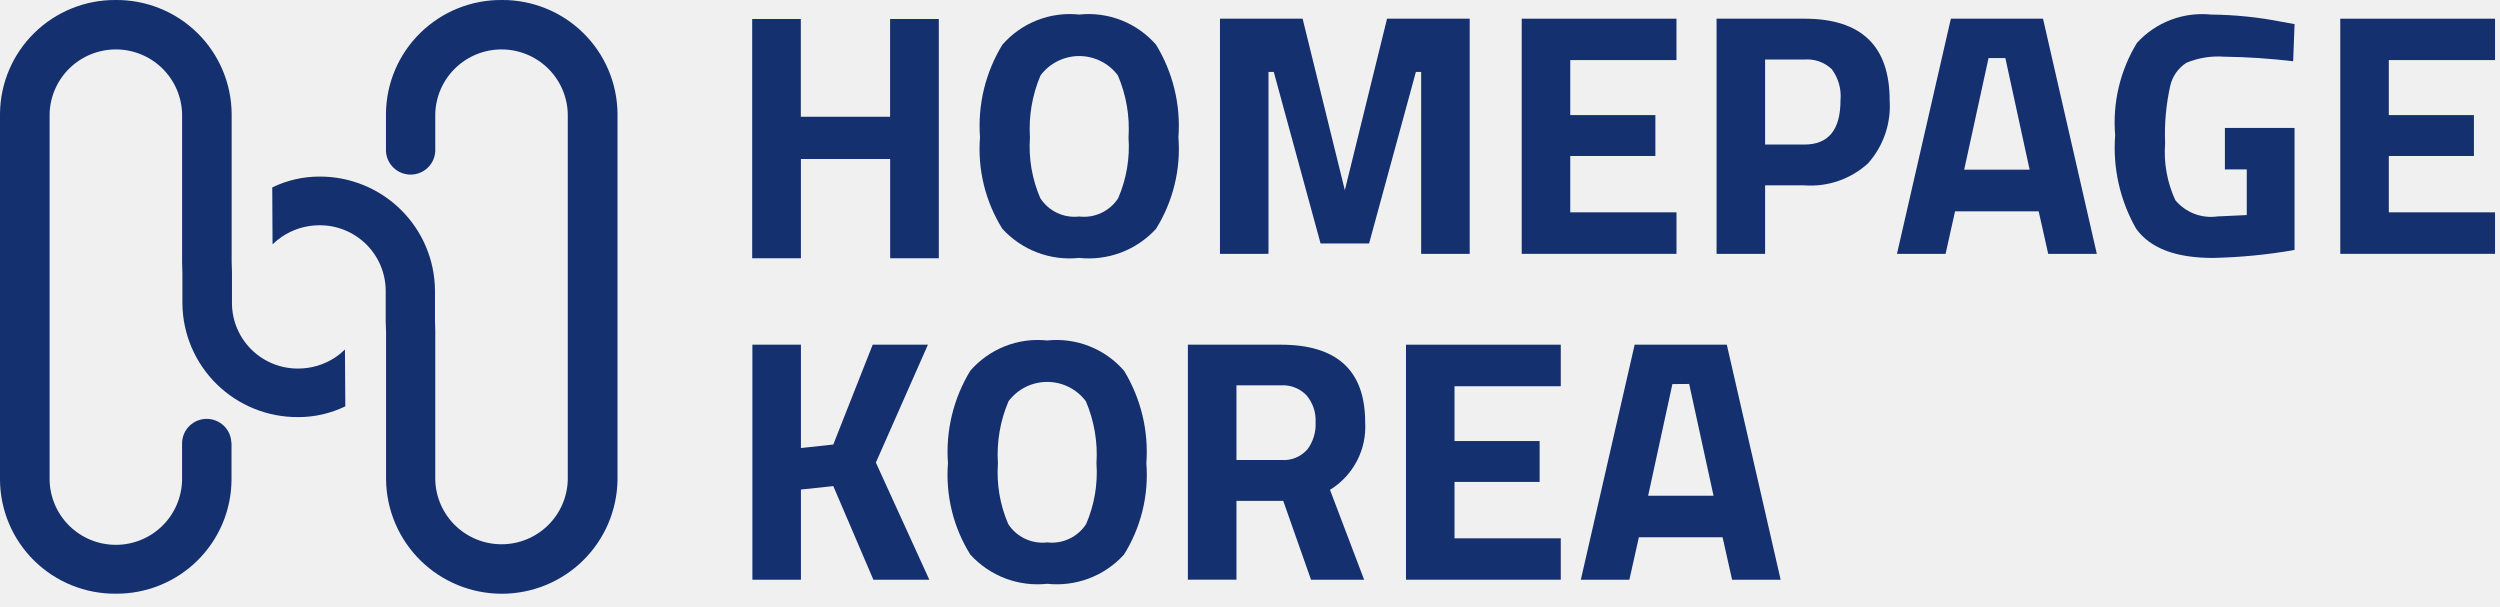
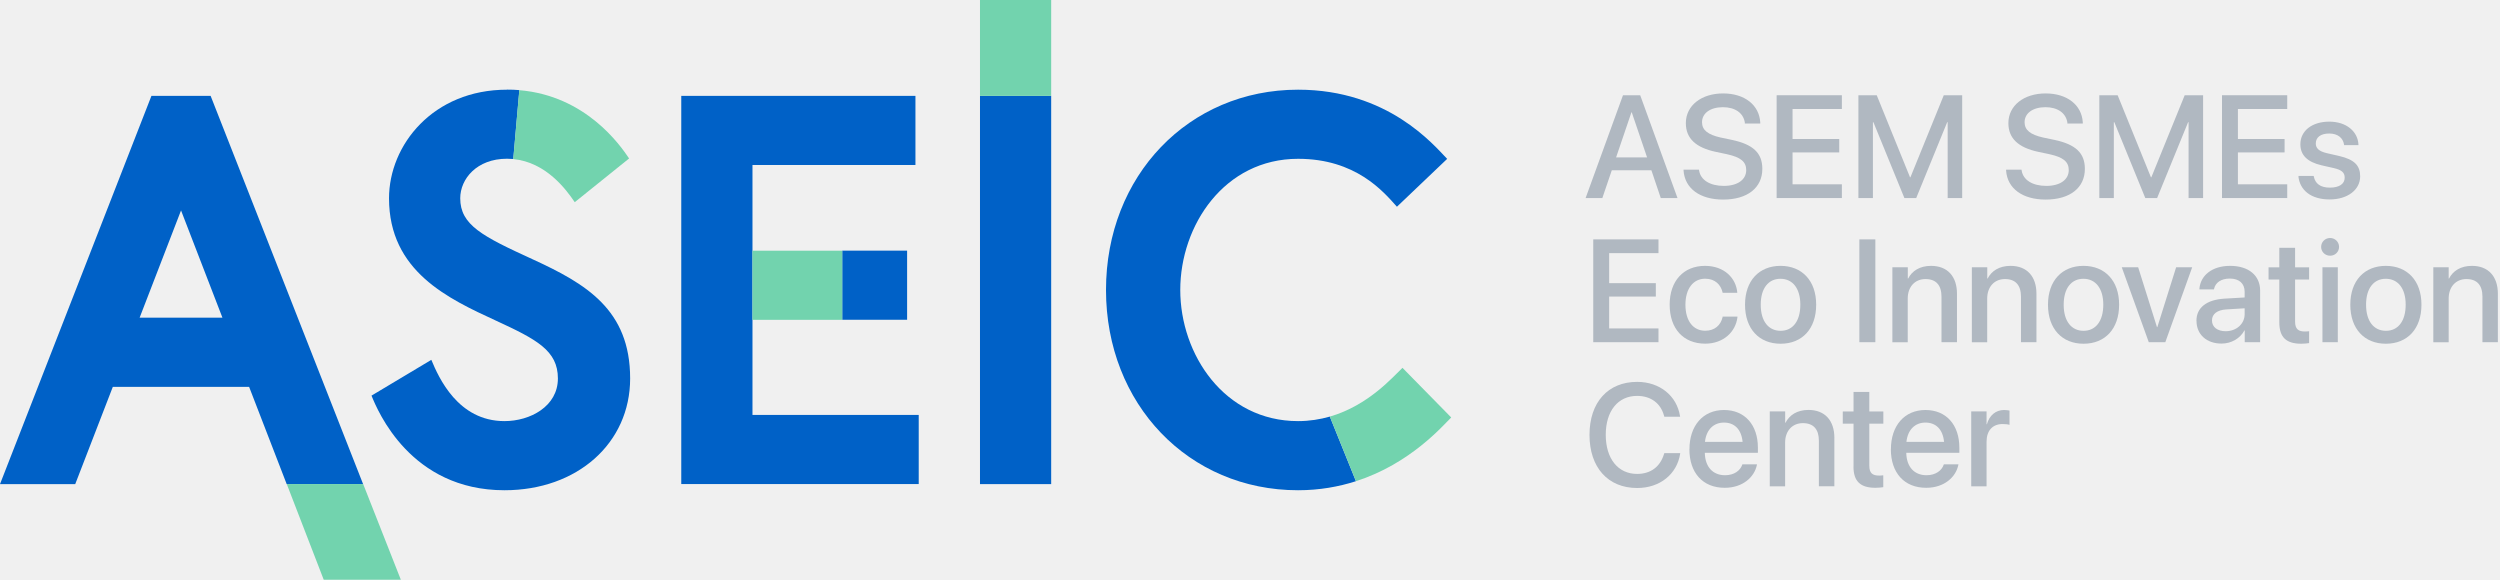
- <svg xmlns="http://www.w3.org/2000/svg" width="165" height="40" viewBox="0 0 165 40" fill="none">
-   <g clip-path="url(#clip0_16_4617)">
-     <path d="M58.746 1.254V7.706H52.854V1.254H49.645V17.045H52.859V10.494H58.751V17.045H61.961V1.254H58.746Z" fill="#14306F" />
-     <path d="M76.3 15.099C75.665 15.795 74.875 16.331 73.994 16.665C73.113 17 72.165 17.122 71.227 17.022C70.29 17.122 69.342 17 68.46 16.666C67.579 16.332 66.789 15.795 66.154 15.099C65.031 13.294 64.514 11.178 64.68 9.059C64.522 6.921 65.037 4.787 66.154 2.955C66.776 2.239 67.562 1.684 68.446 1.337C69.329 0.989 70.284 0.86 71.229 0.96C72.173 0.86 73.127 0.99 74.011 1.337C74.894 1.684 75.68 2.24 76.302 2.955C77.418 4.787 77.934 6.921 77.776 9.059C77.941 11.178 77.423 13.294 76.3 15.099ZM68.662 13.084C68.935 13.504 69.32 13.839 69.774 14.053C70.228 14.266 70.732 14.348 71.23 14.29C71.728 14.348 72.233 14.266 72.687 14.053C73.141 13.839 73.526 13.504 73.799 13.084C74.345 11.821 74.579 10.445 74.483 9.073C74.573 7.671 74.332 6.268 73.78 4.976C73.484 4.58 73.099 4.258 72.656 4.037C72.213 3.815 71.724 3.699 71.228 3.699C70.732 3.699 70.243 3.815 69.8 4.037C69.357 4.258 68.972 4.58 68.675 4.976C68.126 6.269 67.887 7.673 67.976 9.074C67.88 10.447 68.115 11.822 68.662 13.086" fill="#14306F" />
-     <path d="M80.518 16.754V1.234H85.973L88.759 12.555L91.545 1.234H97V16.757H93.796V4.749H93.448L90.36 16.067H87.157L84.069 4.749H83.72V16.753L80.518 16.754Z" fill="#14306F" />
-     <path d="M100.433 16.754V1.234H110.647V3.965H103.637V7.596H109.255V10.295H103.637V14.014H110.648V16.754H100.433Z" fill="#14306F" />
-     <path d="M119.098 12.234H116.497V16.756H113.294V1.234H119.098C122.844 1.234 124.717 3.03 124.717 6.621C124.768 7.374 124.668 8.131 124.422 8.845C124.177 9.56 123.791 10.219 123.288 10.783C122.725 11.296 122.063 11.689 121.343 11.939C120.622 12.188 119.859 12.289 119.098 12.234ZM116.497 9.541H119.082C120.676 9.541 121.473 8.574 121.473 6.625C121.542 5.888 121.335 5.152 120.892 4.559C120.651 4.333 120.365 4.16 120.053 4.051C119.74 3.943 119.408 3.902 119.079 3.93H116.497V9.541Z" fill="#14306F" />
-     <path d="M125.2 16.754L128.757 1.234H134.839L138.391 16.757H135.182L134.553 13.948H129.033L128.408 16.757L125.2 16.754ZM131.243 3.834L129.636 11.199H133.955L132.354 3.831L131.243 3.834Z" fill="#14306F" />
-     <path d="M146.843 11.183V8.443H151.44V16.498C149.661 16.81 147.86 16.985 146.054 17.024C143.592 17.024 141.9 16.378 140.979 15.086C139.916 13.215 139.435 11.07 139.6 8.925C139.422 6.793 139.925 4.66 141.038 2.832C141.65 2.158 142.413 1.638 143.264 1.313C144.115 0.988 145.031 0.868 145.938 0.962C147.505 0.976 149.066 1.136 150.603 1.441L151.442 1.592L151.348 4.042C149.833 3.863 148.309 3.762 146.784 3.741C145.932 3.68 145.078 3.82 144.291 4.149C143.754 4.5 143.375 5.046 143.234 5.671C142.958 6.913 142.845 8.185 142.898 9.456C142.797 10.745 143.029 12.039 143.572 13.213C143.906 13.614 144.337 13.923 144.825 14.111C145.313 14.299 145.84 14.358 146.358 14.284L148.286 14.194V11.18L146.843 11.183Z" fill="#14306F" />
-     <path d="M154.458 16.754V1.234H164.672V3.965H157.661V7.596H163.279V10.295H157.661V14.014H164.672V16.754H154.458Z" fill="#14306F" />
-     <path d="M52.861 38.261H49.658V22.749H52.861V29.57L54.997 29.338L57.599 22.748H61.243L57.807 30.53L61.335 38.261H57.643L54.997 32.082L52.861 32.31V38.261Z" fill="#14306F" />
-     <path d="M74.185 36.601C73.552 37.299 72.762 37.837 71.88 38.173C70.998 38.508 70.049 38.631 69.111 38.531C68.173 38.631 67.224 38.508 66.343 38.173C65.462 37.837 64.672 37.298 64.039 36.601C62.917 34.799 62.401 32.687 62.566 30.573C62.409 28.435 62.924 26.301 64.039 24.469C64.661 23.753 65.447 23.197 66.33 22.849C67.213 22.501 68.168 22.371 69.112 22.471C70.057 22.371 71.012 22.501 71.895 22.849C72.779 23.197 73.565 23.752 74.187 24.469C75.302 26.301 75.817 28.435 75.66 30.573C75.825 32.687 75.307 34.799 74.185 36.601ZM66.546 34.593C66.819 35.013 67.204 35.348 67.658 35.56C68.111 35.773 68.616 35.856 69.114 35.799C69.612 35.856 70.116 35.773 70.57 35.56C71.023 35.348 71.409 35.013 71.682 34.593C72.229 33.33 72.464 31.954 72.367 30.582C72.458 29.18 72.219 27.777 71.668 26.484C71.372 26.087 70.987 25.765 70.543 25.543C70.1 25.321 69.611 25.206 69.115 25.206C68.618 25.206 68.129 25.321 67.686 25.543C67.243 25.765 66.857 26.087 66.561 26.484C66.011 27.777 65.772 29.18 65.863 30.582C65.766 31.954 65.999 33.33 66.546 34.593Z" fill="#14306F" />
-     <path d="M81.606 33.057V38.26H78.4V22.749H84.531C88.243 22.749 90.1 24.453 90.101 27.861C90.157 28.746 89.97 29.629 89.561 30.416C89.152 31.203 88.536 31.865 87.779 32.329L90.032 38.261H86.527L84.694 33.057H81.606ZM86.273 29.683C86.665 29.164 86.862 28.524 86.829 27.875C86.864 27.227 86.651 26.591 86.234 26.095C86.016 25.866 85.751 25.688 85.457 25.574C85.162 25.459 84.846 25.411 84.531 25.433H81.606V30.36H84.578C84.894 30.384 85.212 30.334 85.506 30.215C85.8 30.097 86.062 29.912 86.273 29.675" fill="#14306F" />
-     <path d="M92.795 38.261V22.749H103.011V25.492H95.998V29.109H101.615V31.806H95.998V35.529H103.011V38.261H92.795Z" fill="#14306F" />
-     <path d="M104.335 38.261L107.887 22.749H113.969L117.522 38.261H114.318L113.69 35.458H108.165L107.539 38.261H104.335ZM110.378 25.349L108.777 32.717H113.093L111.485 25.341L110.378 25.349Z" fill="#14306F" />
-     <path d="M0 7.51V31.679C0.016 33.684 0.829 35.602 2.261 37.009C3.694 38.416 5.628 39.199 7.638 39.184C9.649 39.199 11.584 38.417 13.017 37.01C14.45 35.602 15.264 33.685 15.28 31.679V29.219H15.269C15.256 28.797 15.079 28.397 14.776 28.104C14.472 27.81 14.066 27.645 13.643 27.645C13.22 27.645 12.814 27.81 12.51 28.104C12.207 28.397 12.03 28.797 12.017 29.219V29.237V29.252V31.679C11.995 32.821 11.525 33.91 10.708 34.71C9.89 35.511 8.791 35.959 7.645 35.959C6.5 35.959 5.4 35.511 4.583 34.71C3.765 33.91 3.295 32.821 3.274 31.679V7.51C3.304 6.373 3.778 5.293 4.594 4.499C5.411 3.706 6.506 3.262 7.646 3.262C8.786 3.262 9.881 3.706 10.698 4.499C11.514 5.293 11.988 6.373 12.018 7.51V17.352L12.038 18.014V20.023C12.054 22.029 12.868 23.946 14.301 25.354C15.734 26.761 17.668 27.543 19.679 27.528C20.757 27.532 21.822 27.289 22.791 26.818L22.767 23.066C22.578 23.252 22.372 23.421 22.152 23.571C21.422 24.063 20.561 24.325 19.679 24.324C18.529 24.333 17.423 23.885 16.604 23.08C15.785 22.276 15.319 21.179 15.31 20.032V17.963L15.289 17.297V7.51C15.281 6.516 15.077 5.533 14.688 4.617C14.3 3.701 13.734 2.871 13.024 2.174C12.313 1.476 11.472 0.925 10.548 0.553C9.624 0.18 8.635 -0.008 7.638 0C5.627 -0.014 3.693 0.769 2.261 2.178C0.828 3.586 0.015 5.504 0 7.51Z" fill="#14306F" />
-     <path d="M33.113 0C31.102 -0.014 29.167 0.769 27.735 2.177C26.302 3.585 25.489 5.504 25.474 7.51V9.969C25.492 10.388 25.672 10.783 25.975 11.073C26.278 11.362 26.681 11.524 27.101 11.524C27.521 11.524 27.925 11.362 28.228 11.073C28.531 10.783 28.71 10.388 28.728 9.969V9.947V9.932V7.51C28.758 6.373 29.232 5.293 30.049 4.499C30.866 3.706 31.96 3.262 33.101 3.262C34.241 3.262 35.336 3.706 36.152 4.499C36.969 5.293 37.443 6.373 37.473 7.51V31.674C37.443 32.811 36.969 33.891 36.152 34.685C35.336 35.478 34.241 35.922 33.101 35.922C31.96 35.922 30.866 35.478 30.049 34.685C29.232 33.891 28.758 32.811 28.728 31.674V21.834L28.709 21.173V19.166C28.693 17.16 27.881 15.243 26.449 13.835C25.018 12.426 23.085 11.642 21.075 11.654C19.998 11.655 18.936 11.899 17.969 12.37L17.988 16.126C18.18 15.94 18.387 15.771 18.608 15.621C19.338 15.13 20.199 14.868 21.079 14.867C22.231 14.859 23.338 15.307 24.159 16.113C24.98 16.919 25.446 18.017 25.456 19.166V21.229L25.48 21.89V31.674C25.509 33.676 26.326 35.587 27.755 36.993C29.184 38.398 31.111 39.187 33.118 39.187C35.125 39.187 37.052 38.398 38.481 36.993C39.91 35.587 40.727 33.676 40.756 31.674V7.51C40.748 6.516 40.545 5.534 40.157 4.618C39.769 3.703 39.203 2.873 38.494 2.176C37.784 1.478 36.944 0.927 36.02 0.554C35.097 0.181 34.109 -0.008 33.113 0Z" fill="#14306F" />
+ <svg xmlns="http://www.w3.org/2000/svg" width="207" height="48" viewBox="0 0 207 48" fill="none">
+   <g clip-path="url(#clip0_785_1779)">
+     <g clip-path="url(#clip1_785_1779)">
+       <path d="M87.038 7.938H81.143V40.085H87.038V7.938Z" fill="#0061C7" />
+       <path d="M11.561 26.304H18.418L14.99 17.423L11.561 26.304ZM17.44 7.938L30.065 40.085H23.738L20.627 32.033H9.341L6.229 40.085H0L12.539 7.938H17.446H17.44Z" fill="#0061C7" />
+       <path d="M62.305 13.661H75.799V7.938H56.409V40.08H76.07V34.356H62.305V13.661Z" fill="#0061C7" />
+       <path d="M75.109 20.753H69.737V26.476H75.109V20.753Z" fill="#0061C7" />
+       <path d="M41.978 7.426C35.863 7.426 32.211 11.999 32.211 16.422C32.211 22.467 37.123 24.733 41.069 26.551C44.434 28.104 46.194 29.024 46.194 31.337C46.194 33.649 43.899 34.868 41.771 34.868C37.911 34.868 36.324 31.256 35.714 29.795L30.761 32.757C31.273 34.023 33.994 40.592 41.771 40.592C47.799 40.592 52.176 36.697 52.176 31.337C52.176 25.631 48.512 23.491 44.083 21.46C39.941 19.562 38.107 18.631 38.107 16.416C38.107 14.829 39.464 13.143 41.978 13.143C42.156 13.143 42.329 13.155 42.501 13.166L43.002 7.46C42.668 7.432 42.329 7.42 41.978 7.42V7.426Z" fill="#0061C7" />
+       <path d="M107.481 34.868C101.378 34.868 97.726 29.346 97.726 24.009C97.726 18.671 101.372 13.149 107.481 13.149C112.255 13.149 114.533 15.847 115.666 17.118L119.825 13.155C118.714 12.01 114.935 7.426 107.481 7.426C98.416 7.426 91.577 14.558 91.577 24.009C91.577 33.459 98.416 40.592 107.481 40.592C109.258 40.592 110.857 40.298 112.272 39.844L110.11 34.494C109.304 34.724 108.43 34.868 107.481 34.868Z" fill="#0061C7" />
+       <path d="M87.038 0H81.143V7.938H87.038V0Z" fill="#72D3AE" />
+       <path d="M69.737 20.759H62.305V26.482H69.737V20.759Z" fill="#72D3AE" />
+       <path d="M30.071 40.08L33.189 48H26.804L23.744 40.08H30.071Z" fill="#72D3AE" />
+       <path d="M47.586 16.744L52.09 13.12C51.348 12.016 48.506 7.926 42.996 7.466L42.495 13.172C45.205 13.431 46.873 15.68 47.586 16.738V16.744Z" fill="#72D3AE" />
+       <path d="M120.158 34.563L116.126 30.457C115.372 31.158 113.336 33.563 110.109 34.494L112.272 39.844C116.793 38.389 119.462 35.248 120.164 34.563H120.158Z" fill="#72D3AE" />
+       <path d="M134.383 7.886H135.809L138.898 16.399H137.512L136.735 14.098H133.457L132.674 16.399H131.288L134.383 7.886ZM133.813 13.034H136.379L135.107 9.295H135.084L133.813 13.034Z" fill="#B0B8C1" />
+       <path d="M139.398 14.133V14.046H140.675L140.687 14.121C140.808 14.903 141.59 15.392 142.729 15.392C143.868 15.392 144.587 14.88 144.587 14.081C144.587 13.39 144.121 13.017 142.993 12.769L142.067 12.574C140.399 12.217 139.588 11.452 139.588 10.193C139.588 8.737 140.877 7.736 142.671 7.736C144.466 7.736 145.662 8.703 145.749 10.129V10.227H144.472V10.146C144.351 9.358 143.666 8.875 142.654 8.875C141.596 8.881 140.928 9.381 140.928 10.123C140.928 10.768 141.412 11.153 142.476 11.389L143.407 11.584C145.162 11.958 145.921 12.671 145.921 13.983C145.921 15.542 144.696 16.525 142.677 16.525C140.767 16.525 139.502 15.617 139.398 14.121V14.133Z" fill="#B0B8C1" />
+       <path d="M147.106 7.886H152.507V9.025H148.423V11.51H152.288V12.62H148.423V15.26H152.507V16.399H147.106V7.886Z" fill="#B0B8C1" />
+       <path d="M153.864 7.886H155.394L158.15 14.679H158.184L160.945 7.886H162.469V16.399H161.267V10.118H161.227L158.662 16.399H157.684L155.118 10.118H155.078V16.399H153.876V7.886H153.864Z" fill="#B0B8C1" />
+       <path d="M166.105 14.133V14.046H167.382L167.393 14.121C167.514 14.903 168.296 15.392 169.435 15.392C170.574 15.392 171.293 14.88 171.293 14.081C171.293 13.39 170.827 13.017 169.7 12.769L168.774 12.574C167.105 12.217 166.294 11.452 166.294 10.193C166.294 8.737 167.583 7.736 169.378 7.736C171.172 7.736 172.369 8.703 172.455 10.129V10.227H171.178V10.146C171.057 9.358 170.373 8.875 169.36 8.875C168.302 8.881 167.635 9.381 167.635 10.123C167.635 10.768 168.118 11.153 169.182 11.389L170.114 11.584C171.868 11.958 172.627 12.671 172.627 13.983C172.627 15.542 171.402 16.525 169.383 16.525C167.474 16.525 166.208 15.617 166.105 14.121V14.133Z" fill="#B0B8C1" />
+       <path d="M173.812 7.886H175.342L178.097 14.679H178.132L180.893 7.886H182.417V16.399H181.215V10.118H181.175L178.609 16.399H177.631L175.066 10.118H175.026V16.399H173.824V7.886H173.812Z" fill="#B0B8C1" />
+       <path d="M183.982 7.886H189.383V9.025H185.299V11.51H189.164V12.62H185.299V15.26H189.383V16.399H183.982V7.886Z" fill="#B0B8C1" />
+       <path d="M190.32 14.621V14.57H191.574L191.586 14.627C191.706 15.202 192.126 15.536 192.914 15.536C193.702 15.536 194.14 15.22 194.14 14.713C194.14 14.305 193.915 14.075 193.248 13.92L192.236 13.69C191.057 13.419 190.47 12.85 190.47 11.947C190.47 10.831 191.436 10.072 192.863 10.072C194.289 10.072 195.215 10.888 195.278 11.947V12.016H194.088V11.976C194.007 11.435 193.582 11.055 192.863 11.055C192.144 11.055 191.747 11.377 191.747 11.878C191.747 12.269 192 12.528 192.667 12.683L193.674 12.913C194.945 13.207 195.422 13.707 195.422 14.598C195.422 15.737 194.358 16.514 192.897 16.514C191.344 16.514 190.435 15.749 190.309 14.616L190.32 14.621Z" fill="#B0B8C1" />
+       <path d="M131.921 19.821H137.322V20.96H133.238V23.445H137.103V24.555H133.238V27.195H137.322V28.334H131.921V19.821Z" fill="#B0B8C1" />
+       <path d="M138.248 25.228C138.248 23.255 139.404 22.013 141.176 22.013C142.775 22.013 143.741 23.037 143.845 24.204V24.244H142.637L142.625 24.198C142.487 23.589 142.016 23.077 141.187 23.077C140.198 23.077 139.554 23.905 139.554 25.228C139.554 26.591 140.209 27.385 141.193 27.385C141.975 27.385 142.476 26.931 142.631 26.258V26.212H143.862V26.252C143.718 27.494 142.683 28.455 141.193 28.455C139.381 28.455 138.248 27.212 138.248 25.222V25.228Z" fill="#B0B8C1" />
+       <path d="M144.489 25.234V25.222C144.489 23.238 145.662 22.013 147.428 22.013C149.194 22.013 150.379 23.232 150.379 25.222V25.234C150.379 27.235 149.211 28.461 147.434 28.461C145.656 28.461 144.489 27.23 144.489 25.234ZM149.067 25.234V25.222C149.067 23.865 148.417 23.083 147.422 23.083C146.427 23.083 145.789 23.865 145.789 25.222V25.234C145.789 26.608 146.439 27.391 147.434 27.391C148.429 27.391 149.067 26.603 149.067 25.234Z" fill="#B0B8C1" />
+       <path d="M153.956 19.821H155.279V28.334H153.956V19.821Z" fill="#B0B8C1" />
+       <path d="M156.694 22.128H157.966V23.065H157.994C158.316 22.433 158.955 22.013 159.892 22.013C161.256 22.013 162.038 22.893 162.038 24.319V28.334H160.755V24.561C160.755 23.629 160.318 23.106 159.432 23.106C158.547 23.106 157.96 23.756 157.96 24.722V28.34H156.689V22.134L156.694 22.128Z" fill="#B0B8C1" />
+       <path d="M163.275 22.128H164.546V23.065H164.575C164.897 22.433 165.535 22.013 166.473 22.013C167.836 22.013 168.618 22.893 168.618 24.319V28.334H167.336V24.561C167.336 23.629 166.898 23.106 166.013 23.106C165.127 23.106 164.54 23.756 164.54 24.722V28.34H163.269V22.134L163.275 22.128Z" fill="#B0B8C1" />
+       <path d="M169.573 25.234V25.222C169.573 23.238 170.746 22.013 172.512 22.013C174.278 22.013 175.463 23.232 175.463 25.222V25.234C175.463 27.235 174.295 28.461 172.518 28.461C170.741 28.461 169.573 27.23 169.573 25.234ZM174.152 25.234V25.222C174.152 23.865 173.502 23.083 172.507 23.083C171.511 23.083 170.873 23.865 170.873 25.222V25.234C170.873 26.608 171.523 27.391 172.518 27.391C173.513 27.391 174.152 26.603 174.152 25.234Z" fill="#B0B8C1" />
+       <path d="M175.682 22.128H177.039L178.598 27.086H178.627L180.185 22.128H181.514L179.288 28.334H177.919L175.682 22.128Z" fill="#B0B8C1" />
+       <path d="M181.865 26.568V26.557C181.865 25.475 182.705 24.82 184.171 24.728L185.857 24.63V24.164C185.857 23.479 185.414 23.065 184.626 23.065C183.89 23.065 183.435 23.416 183.326 23.911L183.314 23.963H182.112V23.899C182.204 22.829 183.13 22.013 184.66 22.013C186.19 22.013 187.139 22.812 187.139 24.06V28.334H185.863V27.356H185.84C185.483 28.023 184.758 28.449 183.941 28.449C182.705 28.449 181.871 27.69 181.871 26.574L181.865 26.568ZM184.281 27.425C185.178 27.425 185.857 26.816 185.857 26.01V25.527L184.344 25.619C183.579 25.665 183.153 26.005 183.153 26.528V26.54C183.153 27.08 183.602 27.425 184.287 27.425H184.281Z" fill="#B0B8C1" />
+       <path d="M188.727 26.701V23.146H187.836V22.134H188.727V20.517H190.033V22.134H191.195V23.146H190.033V26.626C190.033 27.259 190.315 27.448 190.855 27.448C190.993 27.448 191.103 27.437 191.195 27.425V28.409C191.045 28.432 190.804 28.461 190.545 28.461C189.32 28.461 188.727 27.943 188.727 26.701Z" fill="#B0B8C1" />
+       <path d="M192.19 20.442C192.19 20.034 192.518 19.706 192.932 19.706C193.346 19.706 193.674 20.034 193.674 20.442C193.674 20.851 193.352 21.173 192.932 21.173C192.512 21.173 192.19 20.845 192.19 20.442ZM192.299 22.128H193.57V28.334H192.299V22.128Z" fill="#B0B8C1" />
+       <path d="M194.606 25.234V25.222C194.606 23.238 195.779 22.013 197.545 22.013C199.311 22.013 200.496 23.232 200.496 25.222V25.234C200.496 27.235 199.328 28.461 197.551 28.461C195.773 28.461 194.606 27.23 194.606 25.234ZM199.19 25.234V25.222C199.19 23.865 198.54 23.083 197.545 23.083C196.55 23.083 195.911 23.865 195.911 25.222V25.234C195.911 26.608 196.561 27.391 197.556 27.391C198.551 27.391 199.19 26.603 199.19 25.234Z" fill="#B0B8C1" />
+       <path d="M201.479 22.128H202.75V23.065H202.779C203.101 22.433 203.74 22.013 204.677 22.013C206.04 22.013 206.823 22.893 206.823 24.319V28.334H205.546V24.561C205.546 23.629 205.109 23.106 204.223 23.106C203.337 23.106 202.75 23.756 202.75 24.722V28.34H201.479V22.134V22.128Z" fill="#B0B8C1" />
+       <path d="M131.61 36.013C131.61 33.304 133.146 31.619 135.556 31.619C137.431 31.619 138.84 32.775 139.105 34.454L139.117 34.506H137.805L137.771 34.385C137.489 33.39 136.695 32.78 135.55 32.78C133.969 32.78 132.956 34.029 132.956 36.001C132.956 37.98 133.974 39.24 135.55 39.24C136.683 39.24 137.466 38.647 137.788 37.572L137.805 37.52H139.117V37.578C138.846 39.269 137.437 40.407 135.556 40.407C133.146 40.407 131.61 38.711 131.61 36.007V36.013Z" fill="#B0B8C1" />
+       <path d="M139.887 37.192C139.887 35.248 141.009 33.948 142.746 33.948C144.483 33.948 145.553 35.196 145.553 37.06V37.491H141.158C141.181 38.665 141.826 39.349 142.838 39.349C143.591 39.349 144.092 38.958 144.253 38.492L144.27 38.446H145.478L145.467 38.509C145.265 39.493 144.31 40.39 142.809 40.39C140.986 40.39 139.881 39.148 139.881 37.186L139.887 37.192ZM141.176 36.588H144.287C144.184 35.513 143.58 34.989 142.746 34.989C141.912 34.989 141.285 35.547 141.17 36.588H141.176Z" fill="#B0B8C1" />
+       <path d="M146.542 34.063H147.813V35.001H147.842C148.164 34.368 148.803 33.942 149.74 33.942C151.104 33.942 151.886 34.822 151.886 36.249V40.264H150.603V36.49C150.603 35.559 150.166 35.035 149.28 35.035C148.394 35.035 147.808 35.685 147.808 36.651V40.269H146.536V34.063H146.542Z" fill="#B0B8C1" />
+       <path d="M153.473 38.636V35.081H152.582V34.069H153.473V32.453H154.779V34.069H155.941V35.081H154.779V38.561C154.779 39.194 155.061 39.378 155.596 39.378C155.734 39.378 155.843 39.366 155.935 39.355V40.338C155.786 40.361 155.544 40.39 155.285 40.39C154.06 40.39 153.468 39.873 153.468 38.636H153.473Z" fill="#B0B8C1" />
+       <path d="M156.568 37.192C156.568 35.248 157.689 33.948 159.427 33.948C161.164 33.948 162.234 35.196 162.234 37.06V37.491H157.839C157.862 38.665 158.506 39.349 159.519 39.349C160.272 39.349 160.773 38.958 160.934 38.492L160.951 38.446H162.159L162.147 38.509C161.946 39.493 160.991 40.39 159.49 40.39C157.666 40.39 156.562 39.148 156.562 37.186L156.568 37.192ZM157.856 36.588H160.968C160.865 35.513 160.261 34.989 159.427 34.989C158.593 34.989 157.966 35.547 157.851 36.588H157.856Z" fill="#B0B8C1" />
+       <path d="M163.217 34.063H164.488V35.127H164.517C164.718 34.402 165.236 33.948 165.944 33.948C166.128 33.948 166.283 33.977 166.386 33.994V35.179C166.289 35.139 166.064 35.11 165.817 35.11C164.994 35.11 164.488 35.645 164.488 36.571V40.269H163.217V34.063Z" fill="#B0B8C1" />
+     </g>
  </g>
  <defs>
-     <clipPath id="clip0_16_4617">
-       <rect width="165" height="40" fill="white" />
+     <clipPath id="clip0_785_1779">
+       <rect width="207" height="48" fill="white" />
+     </clipPath>
+     <clipPath id="clip1_785_1779">
+       <rect width="206.829" height="48" fill="white" />
    </clipPath>
  </defs>
</svg>
